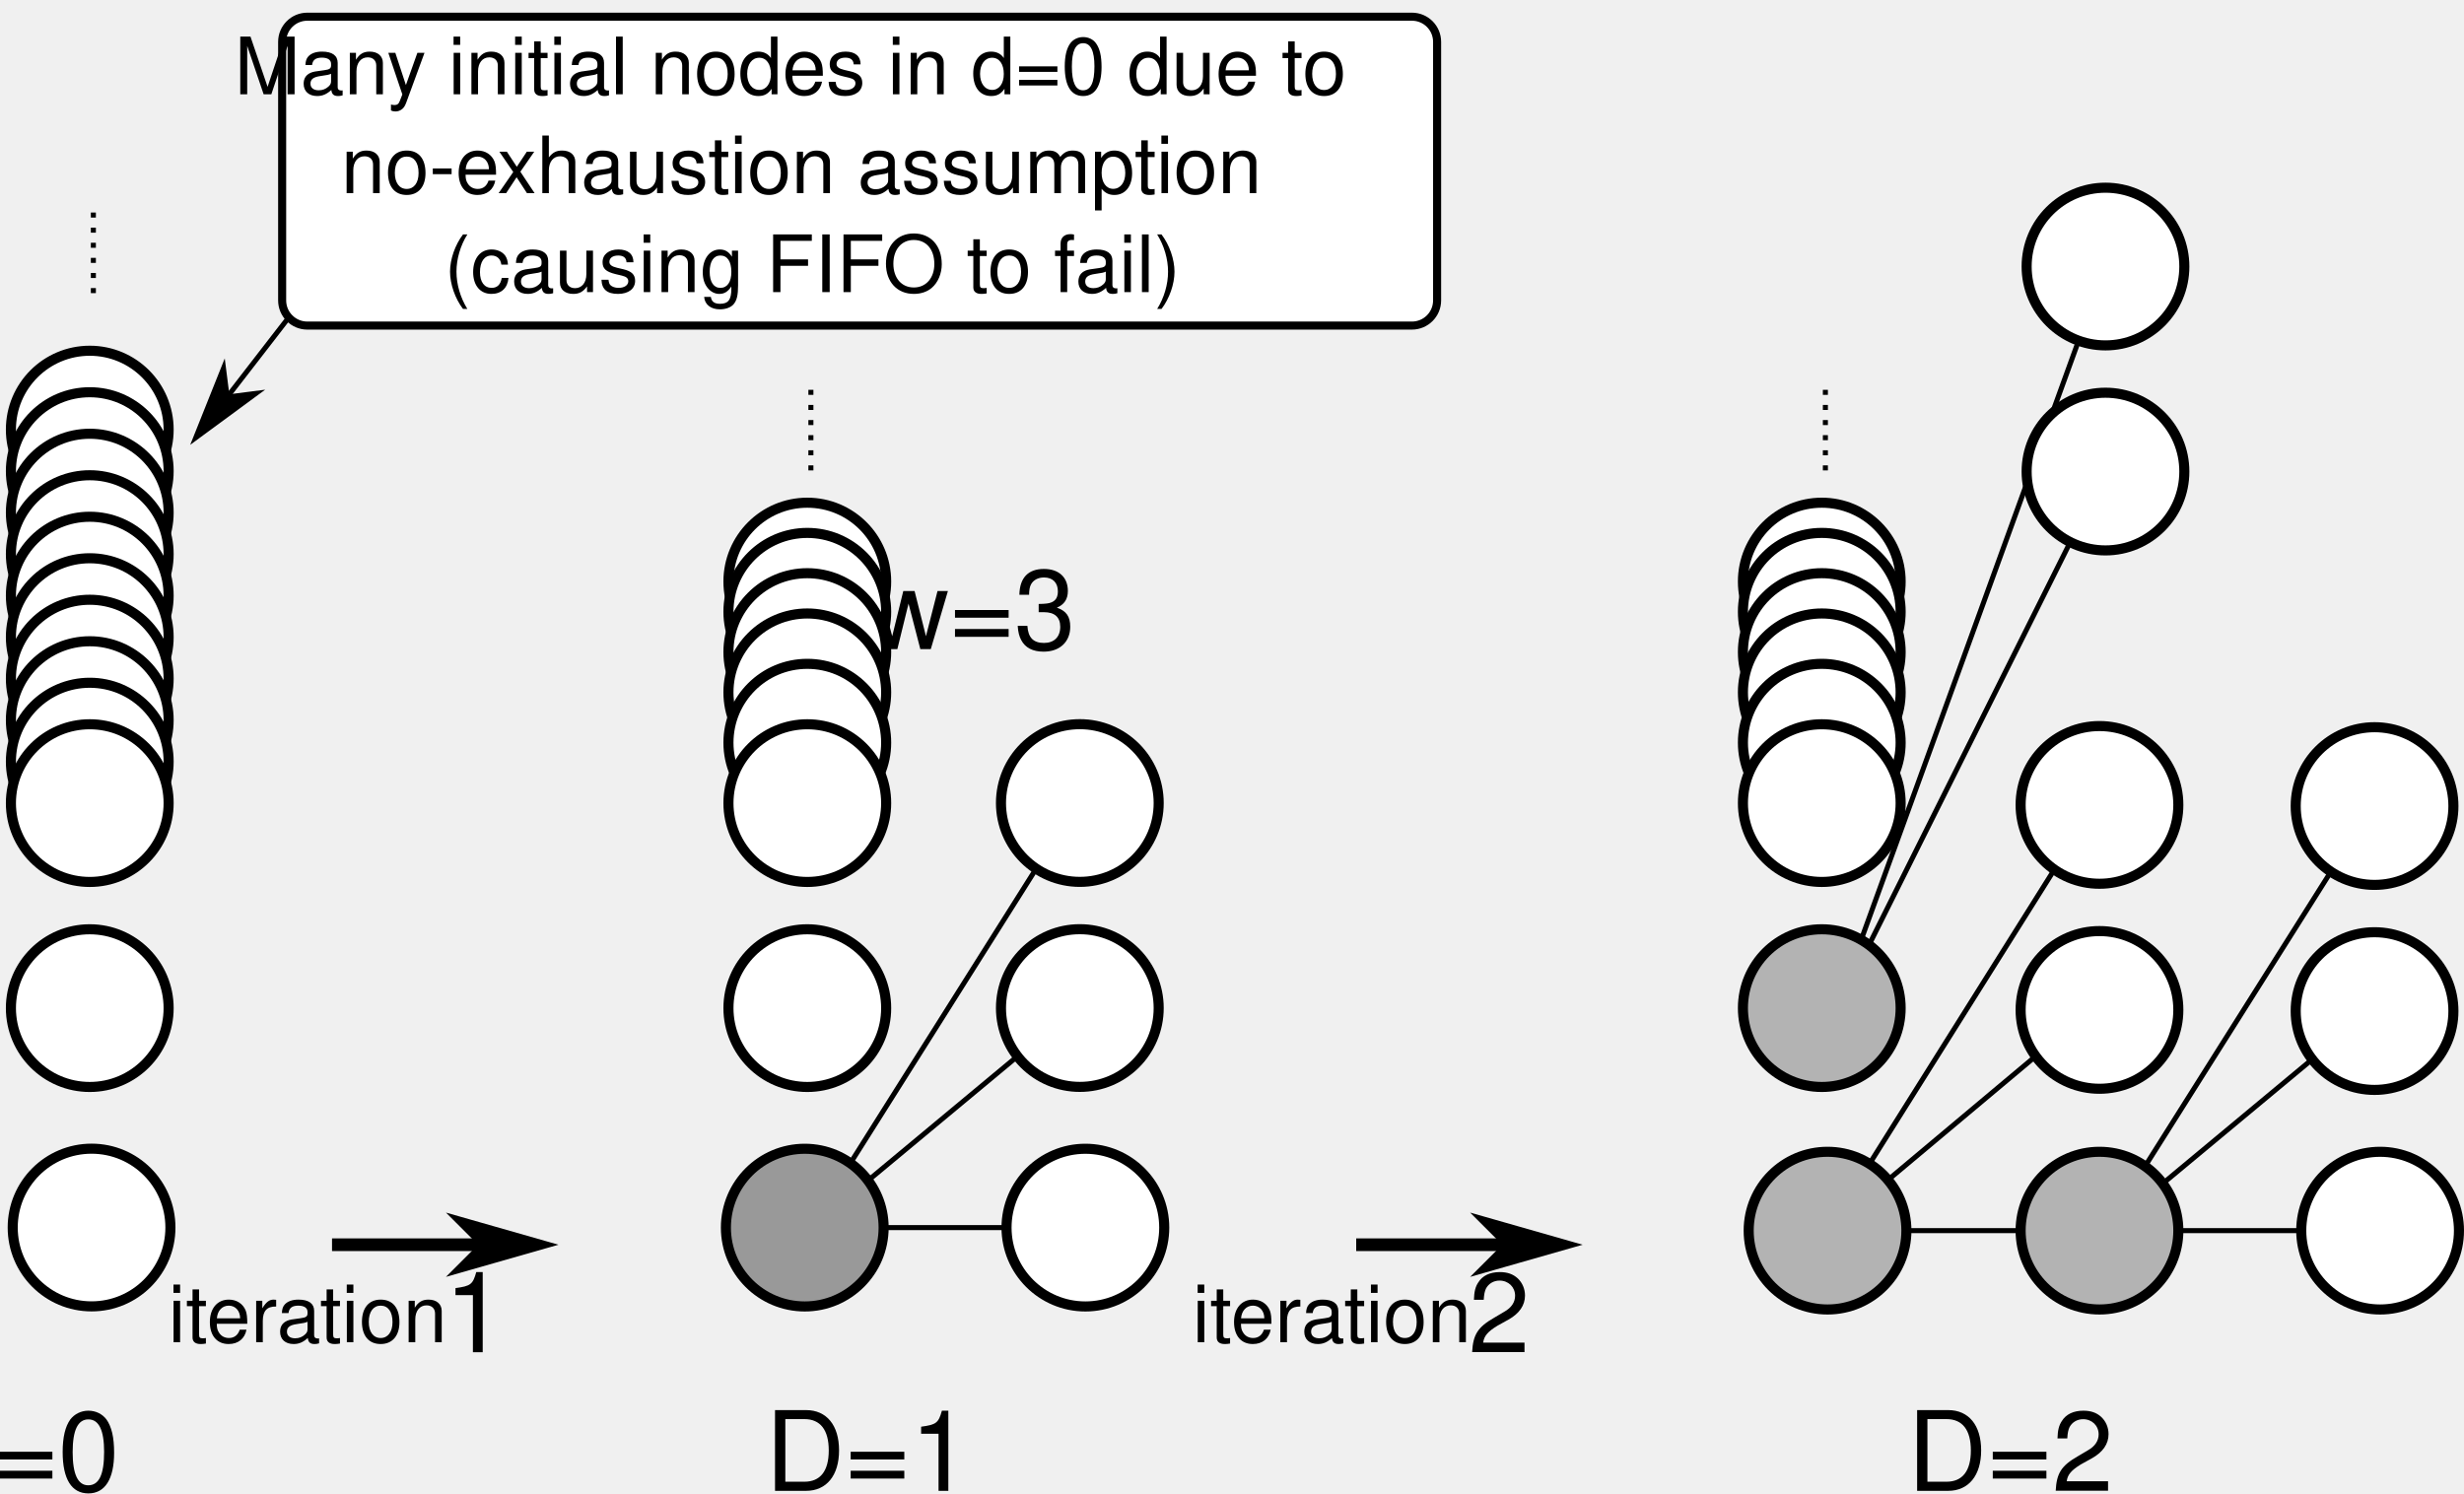
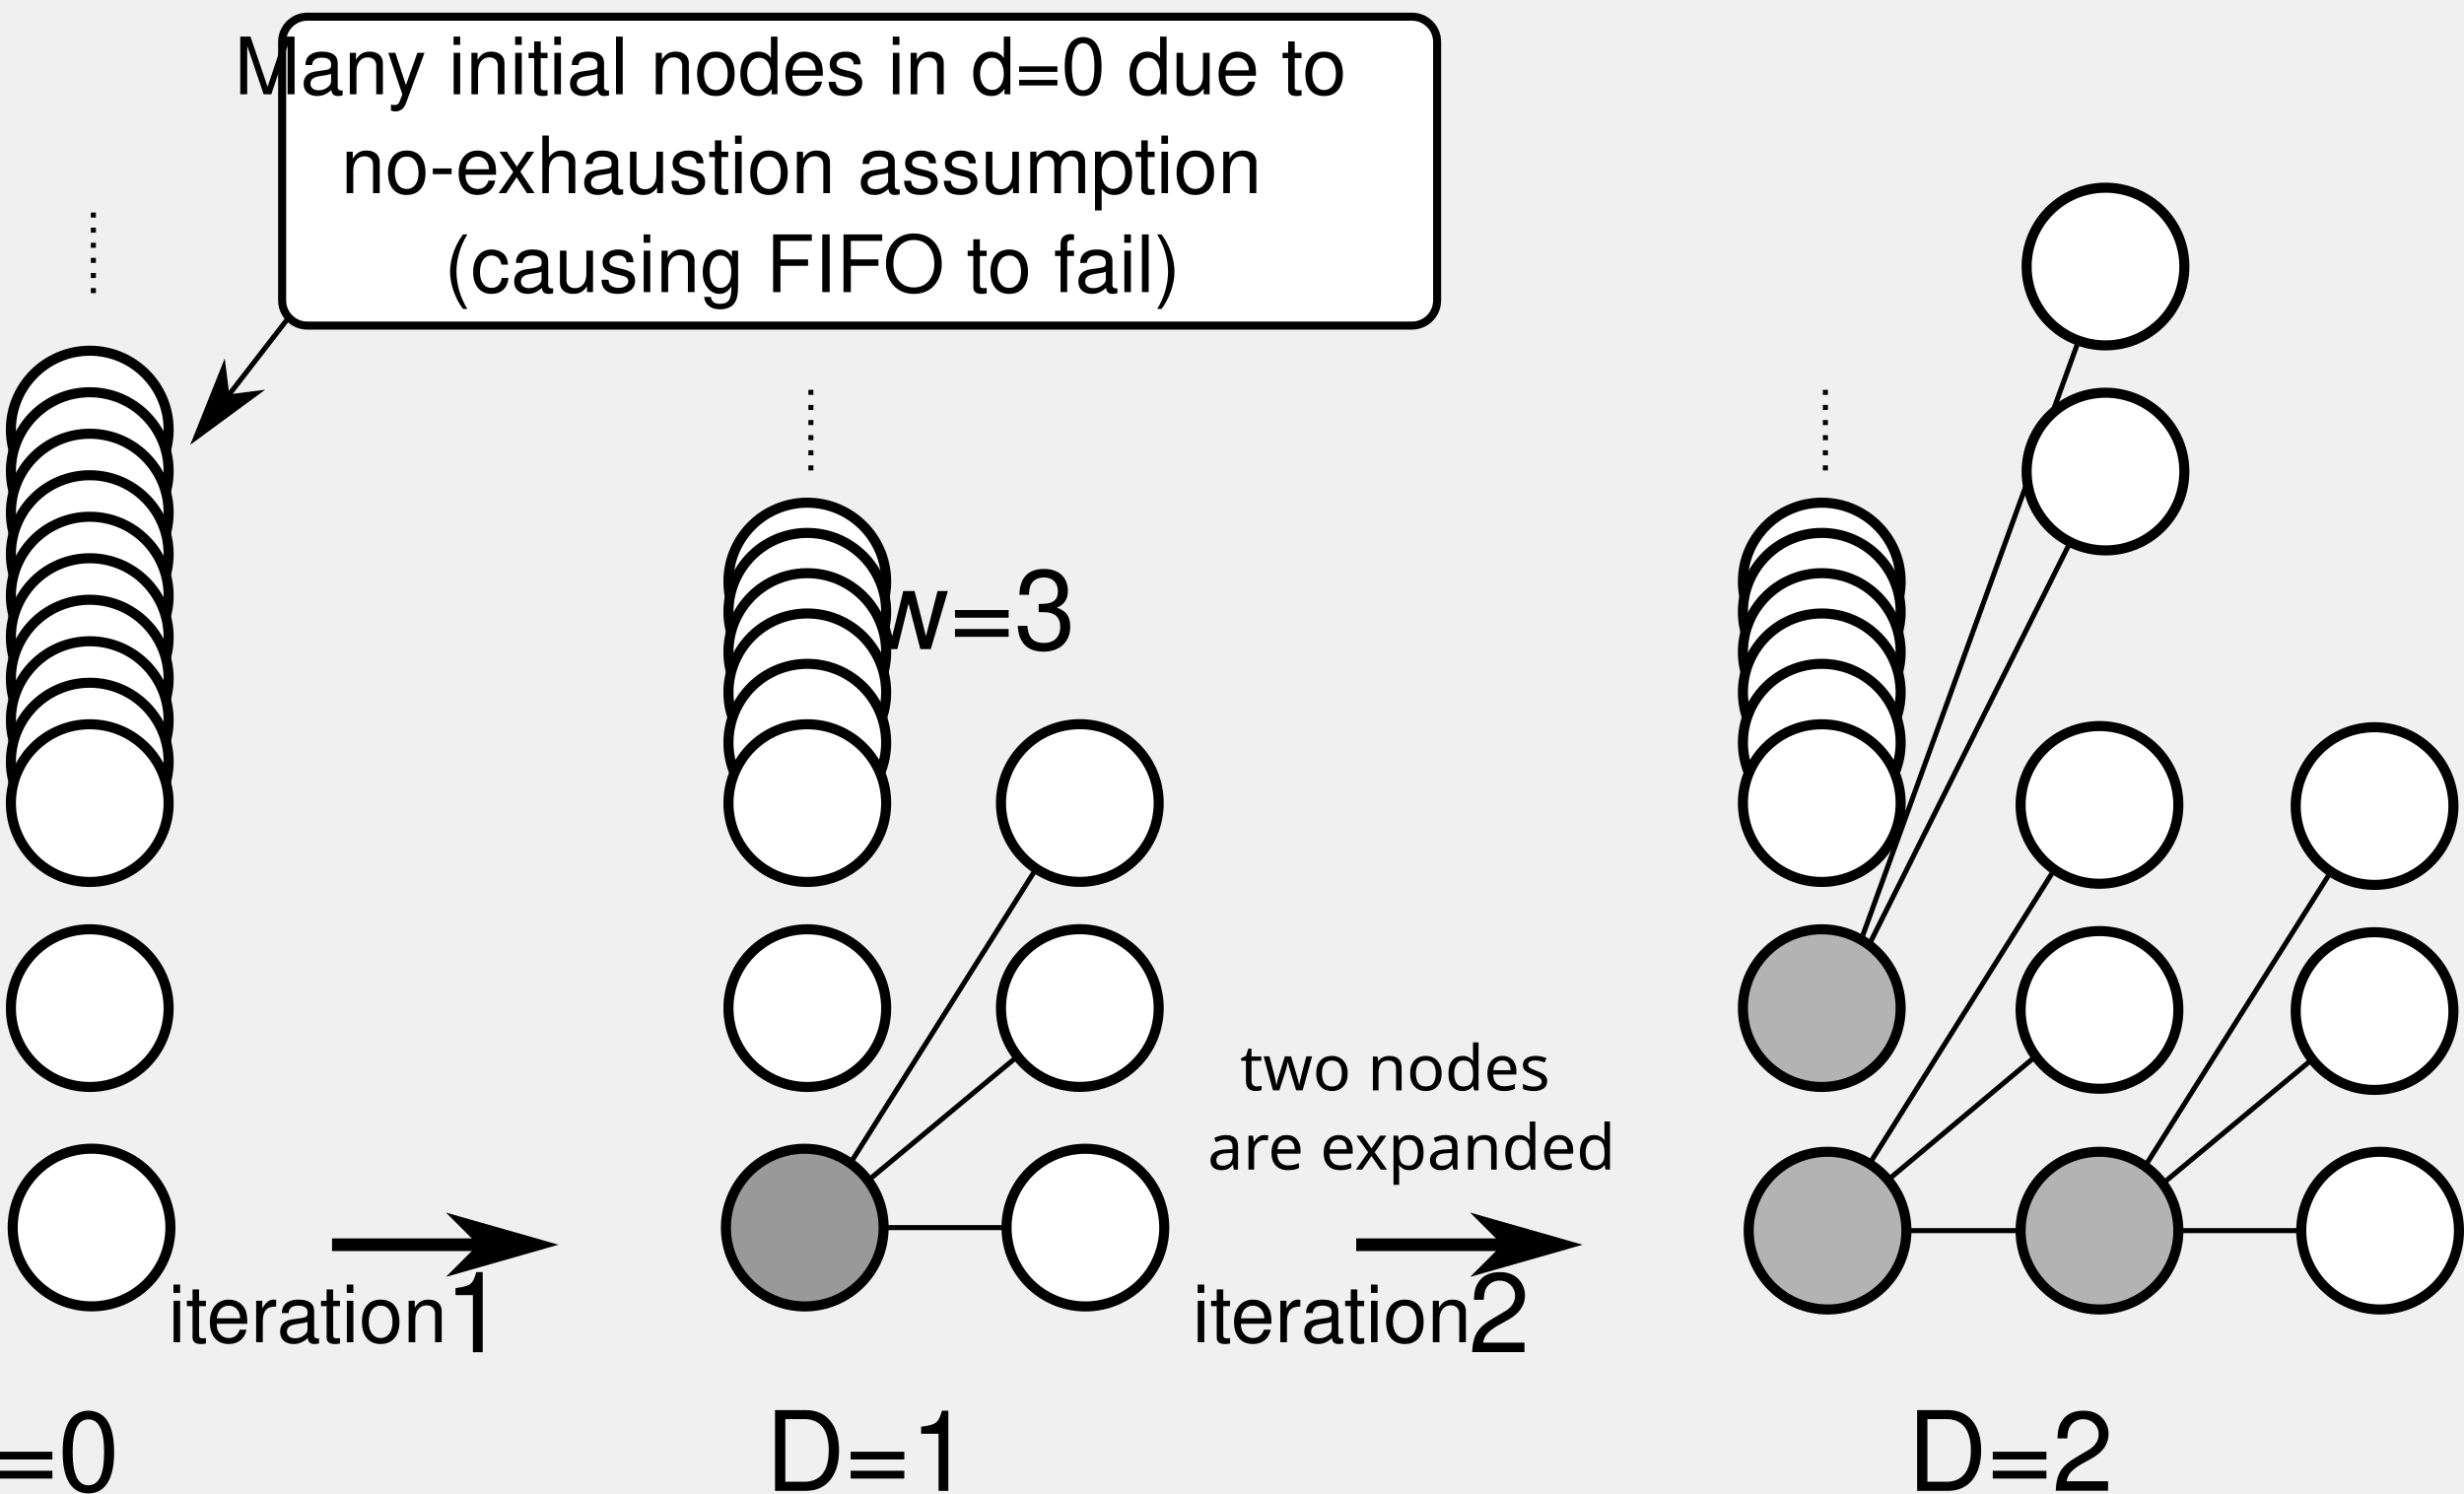
<svg xmlns="http://www.w3.org/2000/svg" width="109.811mm" height="66.562mm" viewBox="0 0 389.094 235.851" id="svg2" version="1.1">
  <defs id="defs4">
    <marker orient="auto" refY="0" refX="0" id="Arrow1Mend" style="overflow:visible">
      <path id="path5081" d="M 0,0 5,-5 -12.5,0 5,5 0,0 Z" style="fill:#000000;fill-opacity:1;fill-rule:evenodd;stroke:#000000;stroke-width:1pt;stroke-opacity:1" transform="matrix(-0.4,0,0,-0.4,-4,0)" />
    </marker>
    <marker orient="auto" refY="0" refX="0" id="Arrow2Lend" style="overflow:visible">
      <path id="path5093" style="fill:#000000;fill-opacity:1;fill-rule:evenodd;stroke:#000000;stroke-width:0.625;stroke-linejoin:round;stroke-opacity:1" d="M 8.719,4.034 -2.207,0.016 8.719,-4.002 c -1.745,2.372 -1.735,5.617 -6e-7,8.035 z" transform="matrix(-1.1,0,0,-1.1,-1.1,0)" />
    </marker>
    <marker orient="auto" refY="0" refX="0" id="marker5519" style="overflow:visible">
      <path id="path5521" d="M 0,0 5,-5 -12.5,0 5,5 0,0 Z" style="fill:#000000;fill-opacity:1;fill-rule:evenodd;stroke:#000000;stroke-width:1pt;stroke-opacity:1" transform="matrix(-0.8,0,0,-0.8,-10,0)" />
    </marker>
    <marker style="overflow:visible" id="marker5467" refX="0" refY="0" orient="auto">
      <path transform="matrix(-0.8,0,0,-0.8,-10,0)" style="fill:#000000;fill-opacity:1;fill-rule:evenodd;stroke:#000000;stroke-width:1pt;stroke-opacity:1" d="M 0,0 5,-5 -12.5,0 5,5 0,0 Z" id="path5469" />
    </marker>
    <marker orient="auto" refY="0" refX="0" id="Arrow1Lend" style="overflow:visible">
      <path id="path5075" d="M 0,0 5,-5 -12.5,0 5,5 0,0 Z" style="fill:#000000;fill-opacity:1;fill-rule:evenodd;stroke:#000000;stroke-width:1pt;stroke-opacity:1" transform="matrix(-0.8,0,0,-0.8,-10,0)" />
    </marker>
    <marker orient="auto" refY="0" refX="0" id="Arrow1Mend-8" style="overflow:visible">
      <path id="path5081-5" d="M 0,0 5,-5 -12.5,0 5,5 0,0 Z" style="fill:#000000;fill-opacity:1;fill-rule:evenodd;stroke:#000000;stroke-width:1pt;stroke-opacity:1" transform="matrix(-0.4,0,0,-0.4,-4,0)" />
    </marker>
    <marker orient="auto" refY="0" refX="0" id="Arrow1Mend-5" style="overflow:visible">
      <path id="path5081-6" d="M 0,0 5,-5 -12.5,0 5,5 0,0 Z" style="fill:#000000;fill-opacity:1;fill-rule:evenodd;stroke:#000000;stroke-width:1pt;stroke-opacity:1" transform="matrix(-0.4,0,0,-0.4,-4,0)" />
    </marker>
  </defs>
  <g id="layer1" transform="translate(157.3081,-87.82205)">
    <path style="fill:none;fill-rule:evenodd;stroke:#000000;stroke-width:0.795px;stroke-linecap:butt;stroke-linejoin:miter;stroke-opacity:1;marker-end:url(#Arrow1Lend)" d="m -103.038,126.746 -23.29,30.106" id="path5066" />
    <text xml:space="preserve" style="color:#000000;font-style:normal;font-variant:normal;font-weight:normal;font-stretch:normal;font-size:17.496px;line-height:125%;font-family:'Nimbus Sans L';-inkscape-font-specification:'Nimbus Sans L';text-indent:0;text-align:center;text-decoration:none;text-decoration-line:none;letter-spacing:normal;word-spacing:normal;text-transform:none;direction:ltr;block-progression:tb;writing-mode:lr-tb;baseline-shift:baseline;text-anchor:middle;display:inline;overflow:visible;visibility:visible;opacity:1;fill:#000000;fill-opacity:1;fill-rule:nonzero;stroke:none;stroke-width:6.7;stroke-linecap:butt;stroke-linejoin:miter;stroke-miterlimit:4;stroke-dasharray:none;stroke-dashoffset:0;stroke-opacity:1;marker:none;marker-start:none;marker-mid:none;marker-end:none;enable-background:accumulate" x="-142.566" y="323.271" id="text4414">
      <tspan id="tspan4416" x="-142.566" y="323.271">D=0</tspan>
    </text>
    <g id="g6090">
      <circle r="12.452" cy="155.666" cx="-143.134" id="path3336-62-6-0-8-4-7-7-8" style="color:#000000;display:inline;overflow:visible;visibility:visible;opacity:1;fill:#ffffff;fill-opacity:1;fill-rule:nonzero;stroke:#000000;stroke-width:1.591;stroke-linecap:butt;stroke-linejoin:miter;stroke-miterlimit:4;stroke-dasharray:none;stroke-dashoffset:0;stroke-opacity:1;marker:none;marker-start:none;marker-mid:none;marker-end:none;enable-background:accumulate" />
      <circle r="12.452" cy="162.22" cx="-143.134" id="path3336-62-6-0-8-4-7-10" style="color:#000000;display:inline;overflow:visible;visibility:visible;opacity:1;fill:#ffffff;fill-opacity:1;fill-rule:nonzero;stroke:#000000;stroke-width:1.591;stroke-linecap:butt;stroke-linejoin:miter;stroke-miterlimit:4;stroke-dasharray:none;stroke-dashoffset:0;stroke-opacity:1;marker:none;marker-start:none;marker-mid:none;marker-end:none;enable-background:accumulate" />
      <circle r="12.452" cy="168.775" cx="-143.134" id="path3336-62-6-0-8-4-91-3" style="color:#000000;display:inline;overflow:visible;visibility:visible;opacity:1;fill:#ffffff;fill-opacity:1;fill-rule:nonzero;stroke:#000000;stroke-width:1.591;stroke-linecap:butt;stroke-linejoin:miter;stroke-miterlimit:4;stroke-dasharray:none;stroke-dashoffset:0;stroke-opacity:1;marker:none;marker-start:none;marker-mid:none;marker-end:none;enable-background:accumulate" />
      <circle r="12.452" cy="175.329" cx="-143.134" id="path3336-62-6-0-8-4-0-0" style="color:#000000;display:inline;overflow:visible;visibility:visible;opacity:1;fill:#ffffff;fill-opacity:1;fill-rule:nonzero;stroke:#000000;stroke-width:1.591;stroke-linecap:butt;stroke-linejoin:miter;stroke-miterlimit:4;stroke-dasharray:none;stroke-dashoffset:0;stroke-opacity:1;marker:none;marker-start:none;marker-mid:none;marker-end:none;enable-background:accumulate" />
      <circle r="12.452" cy="181.884" cx="-143.134" id="path3336-62-6-0-8-4-7-7" style="color:#000000;display:inline;overflow:visible;visibility:visible;opacity:1;fill:#ffffff;fill-opacity:1;fill-rule:nonzero;stroke:#000000;stroke-width:1.591;stroke-linecap:butt;stroke-linejoin:miter;stroke-miterlimit:4;stroke-dasharray:none;stroke-dashoffset:0;stroke-opacity:1;marker:none;marker-start:none;marker-mid:none;marker-end:none;enable-background:accumulate" />
      <circle r="12.452" cy="188.439" cx="-143.134" id="path3336-62-6-0-8-4-7" style="color:#000000;display:inline;overflow:visible;visibility:visible;opacity:1;fill:#ffffff;fill-opacity:1;fill-rule:nonzero;stroke:#000000;stroke-width:1.591;stroke-linecap:butt;stroke-linejoin:miter;stroke-miterlimit:4;stroke-dasharray:none;stroke-dashoffset:0;stroke-opacity:1;marker:none;marker-start:none;marker-mid:none;marker-end:none;enable-background:accumulate" />
      <circle r="12.452" cy="194.993" cx="-143.134" id="path3336-62-6-0-8-4-91" style="color:#000000;display:inline;overflow:visible;visibility:visible;opacity:1;fill:#ffffff;fill-opacity:1;fill-rule:nonzero;stroke:#000000;stroke-width:1.591;stroke-linecap:butt;stroke-linejoin:miter;stroke-miterlimit:4;stroke-dasharray:none;stroke-dashoffset:0;stroke-opacity:1;marker:none;marker-start:none;marker-mid:none;marker-end:none;enable-background:accumulate" />
      <circle r="12.452" cy="201.548" cx="-143.134" id="path3336-62-6-0-8-4-0" style="color:#000000;display:inline;overflow:visible;visibility:visible;opacity:1;fill:#ffffff;fill-opacity:1;fill-rule:nonzero;stroke:#000000;stroke-width:1.591;stroke-linecap:butt;stroke-linejoin:miter;stroke-miterlimit:4;stroke-dasharray:none;stroke-dashoffset:0;stroke-opacity:1;marker:none;marker-start:none;marker-mid:none;marker-end:none;enable-background:accumulate" />
      <circle r="12.452" cy="208.102" cx="-143.134" id="path3336-62-6-0-8-4-9" style="color:#000000;display:inline;overflow:visible;visibility:visible;opacity:1;fill:#ffffff;fill-opacity:1;fill-rule:nonzero;stroke:#000000;stroke-width:1.591;stroke-linecap:butt;stroke-linejoin:miter;stroke-miterlimit:4;stroke-dasharray:none;stroke-dashoffset:0;stroke-opacity:1;marker:none;marker-start:none;marker-mid:none;marker-end:none;enable-background:accumulate" />
      <circle r="12.452" cy="281.686" cx="-142.85" id="path3336-3-7-6" style="color:#000000;display:inline;overflow:visible;visibility:visible;opacity:1;fill:#ffffff;fill-opacity:1;fill-rule:nonzero;stroke:#000000;stroke-width:1.591;stroke-linecap:butt;stroke-linejoin:miter;stroke-miterlimit:4;stroke-dasharray:none;stroke-dashoffset:0;stroke-opacity:1;marker:none;marker-start:none;marker-mid:none;marker-end:none;enable-background:accumulate" />
      <circle r="12.452" cy="247.035" cx="-143.134" id="path3336-35-2-2-2-5" style="color:#000000;display:inline;overflow:visible;visibility:visible;opacity:1;fill:#ffffff;fill-opacity:1;fill-rule:nonzero;stroke:#000000;stroke-width:1.591;stroke-linecap:butt;stroke-linejoin:miter;stroke-miterlimit:4;stroke-dasharray:none;stroke-dashoffset:0;stroke-opacity:1;marker:none;marker-start:none;marker-mid:none;marker-end:none;enable-background:accumulate" />
      <circle r="12.452" cy="214.657" cx="-143.134" id="path3336-62-6-0-8-4" style="color:#000000;display:inline;overflow:visible;visibility:visible;opacity:1;fill:#ffffff;fill-opacity:1;fill-rule:nonzero;stroke:#000000;stroke-width:1.591;stroke-linecap:butt;stroke-linejoin:miter;stroke-miterlimit:4;stroke-dasharray:none;stroke-dashoffset:0;stroke-opacity:1;marker:none;marker-start:none;marker-mid:none;marker-end:none;enable-background:accumulate" />
      <path id="path4527" d="m -142.566,134.113 0,-14.201" style="fill:none;fill-rule:evenodd;stroke:#000000;stroke-width:0.795;stroke-linecap:butt;stroke-linejoin:miter;stroke-miterlimit:4;stroke-dasharray:0.795, 1.591;stroke-dashoffset:0;stroke-opacity:1" />
    </g>
    <rect style="color:#000000;clip-rule:nonzero;display:inline;overflow:visible;visibility:visible;opacity:1;isolation:auto;mix-blend-mode:normal;color-interpolation:sRGB;color-interpolation-filters:linearRGB;solid-color:#000000;solid-opacity:1;fill:#ffffff;fill-opacity:1;fill-rule:nonzero;stroke:#000000;stroke-width:1.272;stroke-linecap:butt;stroke-linejoin:miter;stroke-miterlimit:4;stroke-dasharray:none;stroke-dashoffset:0;stroke-opacity:1;marker:none;marker-start:none;marker-mid:none;marker-end:none;color-rendering:auto;image-rendering:auto;shape-rendering:auto;text-rendering:auto;enable-background:accumulate" id="rect5348" width="182.383" height="48.783" x="-112.755" y="90.458" rx="3.976" ry="3.976" />
    <text xml:space="preserve" style="color:#000000;font-style:normal;font-variant:normal;font-weight:normal;font-stretch:normal;font-size:17.496px;line-height:125%;font-family:'Nimbus Sans L';-inkscape-font-specification:'Nimbus Sans L';text-indent:0;text-align:center;text-decoration:none;text-decoration-line:none;text-decoration-style:solid;text-decoration-color:#000000;letter-spacing:normal;word-spacing:normal;text-transform:none;direction:ltr;block-progression:tb;writing-mode:lr-tb;baseline-shift:baseline;text-anchor:middle;white-space:normal;clip-rule:nonzero;display:inline;overflow:visible;visibility:visible;opacity:1;isolation:auto;mix-blend-mode:normal;color-interpolation:sRGB;color-interpolation-filters:linearRGB;solid-color:#000000;solid-opacity:1;fill:#000000;fill-opacity:1;fill-rule:nonzero;stroke:none;stroke-width:6.7;stroke-linecap:butt;stroke-linejoin:miter;stroke-miterlimit:4;stroke-dasharray:none;stroke-dashoffset:0;stroke-opacity:1;marker:none;marker-start:none;marker-mid:none;marker-end:none;color-rendering:auto;image-rendering:auto;shape-rendering:auto;text-rendering:auto;enable-background:accumulate" x="266.315" y="320.716" id="text4911">
      <tspan id="tspan4913" x="266.315" y="320.716" />
    </text>
    <text xml:space="preserve" style="color:#000000;font-style:normal;font-variant:normal;font-weight:normal;font-stretch:normal;font-size:17.496px;line-height:125%;font-family:'Nimbus Sans L';-inkscape-font-specification:'Nimbus Sans L';text-indent:0;text-align:center;text-decoration:none;text-decoration-line:none;letter-spacing:normal;word-spacing:normal;text-transform:none;direction:ltr;block-progression:tb;writing-mode:lr-tb;baseline-shift:baseline;text-anchor:middle;display:inline;overflow:visible;visibility:visible;opacity:1;fill:#000000;fill-opacity:1;fill-rule:nonzero;stroke:none;stroke-width:6.7;stroke-linecap:butt;stroke-linejoin:miter;stroke-miterlimit:4;stroke-dasharray:none;stroke-dashoffset:0;stroke-opacity:1;marker:none;marker-start:none;marker-mid:none;marker-end:none;enable-background:accumulate" x="-8.036" y="323.271" id="text4414-0">
      <tspan id="tspan4416-7" x="-8.036" y="323.271">D=1</tspan>
    </text>
    <g id="g6071" transform="translate(14,0)">
      <text id="text4224" y="190.334" x="-0.699" style="color:#000000;font-style:normal;font-variant:normal;font-weight:normal;font-stretch:normal;font-size:17.496px;line-height:125%;font-family:'Nimbus Sans L';-inkscape-font-specification:'Nimbus Sans L';text-indent:0;text-align:center;text-decoration:none;text-decoration-line:none;letter-spacing:normal;word-spacing:normal;text-transform:none;direction:ltr;block-progression:tb;writing-mode:lr-tb;baseline-shift:baseline;text-anchor:middle;display:inline;overflow:visible;visibility:visible;opacity:1;fill:#000000;fill-opacity:1;fill-rule:nonzero;stroke:none;stroke-width:6.7;stroke-linecap:butt;stroke-linejoin:miter;stroke-miterlimit:4;stroke-dasharray:none;stroke-dashoffset:0;stroke-opacity:1;marker:none;marker-start:none;marker-mid:none;marker-end:none;enable-background:accumulate" xml:space="preserve">
        <tspan y="190.334" x="-0.699" id="tspan4226">w=3</tspan>
      </text>
      <path id="path4218-3-8-9" d="m -0.79,246.455 -42.944,35.709" style="fill:none;fill-rule:evenodd;stroke:#000000;stroke-width:0.795px;stroke-linecap:butt;stroke-linejoin:miter;stroke-opacity:1" />
      <path id="path4216-6-7-2" d="m -0.79,214.076 -42.944,68.087" style="fill:none;fill-rule:evenodd;stroke:#000000;stroke-width:0.795px;stroke-linecap:butt;stroke-linejoin:miter;stroke-opacity:1" />
      <circle r="12.452" cy="247.023" cx="-0.79" id="path3336-35-2-2-2" style="color:#000000;display:inline;overflow:visible;visibility:visible;opacity:1;fill:#ffffff;fill-opacity:1;fill-rule:nonzero;stroke:#000000;stroke-width:1.591;stroke-linecap:butt;stroke-linejoin:miter;stroke-miterlimit:4;stroke-dasharray:none;stroke-dashoffset:0;stroke-opacity:1;marker:none;marker-start:none;marker-mid:none;marker-end:none;enable-background:accumulate" />
      <circle r="12.452" cy="214.644" cx="-0.79" id="path3336-62-6-0-8" style="color:#000000;display:inline;overflow:visible;visibility:visible;opacity:1;fill:#ffffff;fill-opacity:1;fill-rule:nonzero;stroke:#000000;stroke-width:1.591;stroke-linecap:butt;stroke-linejoin:miter;stroke-miterlimit:4;stroke-dasharray:none;stroke-dashoffset:0;stroke-opacity:1;marker:none;marker-start:none;marker-mid:none;marker-end:none;enable-background:accumulate" />
      <path id="path4222-9" d="m 0.087,281.698 -44.314,0" style="fill:none;fill-rule:evenodd;stroke:#000000;stroke-width:0.795px;stroke-linecap:butt;stroke-linejoin:miter;stroke-opacity:1" />
      <circle r="12.452" cy="281.698" cx="-44.227" id="path3336-3-7" style="color:#000000;display:inline;overflow:visible;visibility:visible;opacity:1;fill:#999999;fill-opacity:1;fill-rule:nonzero;stroke:#000000;stroke-width:1.591;stroke-linecap:butt;stroke-linejoin:miter;stroke-miterlimit:4;stroke-dasharray:none;stroke-dashoffset:0;stroke-opacity:1;marker:none;marker-start:none;marker-mid:none;marker-end:none;enable-background:accumulate" />
      <circle r="12.452" cy="281.698" cx="0.087" id="path3336-6-3" style="color:#000000;display:inline;overflow:visible;visibility:visible;opacity:1;fill:#ffffff;fill-opacity:1;fill-rule:nonzero;stroke:#000000;stroke-width:1.591;stroke-linecap:butt;stroke-linejoin:miter;stroke-miterlimit:4;stroke-dasharray:none;stroke-dashoffset:0;stroke-opacity:1;marker:none;marker-start:none;marker-mid:none;marker-end:none;enable-background:accumulate" />
      <circle r="12.452" cy="247.035" cx="-43.826" id="path3336-35-2-2-2-5-5" style="color:#000000;display:inline;overflow:visible;visibility:visible;opacity:1;fill:#ffffff;fill-opacity:1;fill-rule:nonzero;stroke:#000000;stroke-width:1.591;stroke-linecap:butt;stroke-linejoin:miter;stroke-miterlimit:4;stroke-dasharray:none;stroke-dashoffset:0;stroke-opacity:1;marker:none;marker-start:none;marker-mid:none;marker-end:none;enable-background:accumulate" />
      <path id="path4527-3" d="m -43.258,162.113 0,-14.201" style="fill:none;fill-rule:evenodd;stroke:#000000;stroke-width:0.795;stroke-linecap:butt;stroke-linejoin:miter;stroke-miterlimit:4;stroke-dasharray:0.795, 1.591;stroke-dashoffset:0;stroke-opacity:1" />
      <circle r="12.452" cy="179.666" cx="-43.826" id="path3336-62-6-0-8-4-7-7-1" style="color:#000000;display:inline;overflow:visible;visibility:visible;opacity:1;fill:#ffffff;fill-opacity:1;fill-rule:nonzero;stroke:#000000;stroke-width:1.591;stroke-linecap:butt;stroke-linejoin:miter;stroke-miterlimit:4;stroke-dasharray:none;stroke-dashoffset:0;stroke-opacity:1;marker:none;marker-start:none;marker-mid:none;marker-end:none;enable-background:accumulate" />
      <circle r="12.452" cy="184.437" cx="-43.826" id="path3336-62-6-0-8-4-7-1" style="color:#000000;display:inline;overflow:visible;visibility:visible;opacity:1;fill:#ffffff;fill-opacity:1;fill-rule:nonzero;stroke:#000000;stroke-width:1.591;stroke-linecap:butt;stroke-linejoin:miter;stroke-miterlimit:4;stroke-dasharray:none;stroke-dashoffset:0;stroke-opacity:1;marker:none;marker-start:none;marker-mid:none;marker-end:none;enable-background:accumulate" />
      <circle r="12.452" cy="190.799" cx="-43.826" id="path3336-62-6-0-8-4-91-5" style="color:#000000;display:inline;overflow:visible;visibility:visible;opacity:1;fill:#ffffff;fill-opacity:1;fill-rule:nonzero;stroke:#000000;stroke-width:1.591;stroke-linecap:butt;stroke-linejoin:miter;stroke-miterlimit:4;stroke-dasharray:none;stroke-dashoffset:0;stroke-opacity:1;marker:none;marker-start:none;marker-mid:none;marker-end:none;enable-background:accumulate" />
      <circle r="12.452" cy="197.161" cx="-43.826" id="path3336-62-6-0-8-4-0-9" style="color:#000000;display:inline;overflow:visible;visibility:visible;opacity:1;fill:#ffffff;fill-opacity:1;fill-rule:nonzero;stroke:#000000;stroke-width:1.591;stroke-linecap:butt;stroke-linejoin:miter;stroke-miterlimit:4;stroke-dasharray:none;stroke-dashoffset:0;stroke-opacity:1;marker:none;marker-start:none;marker-mid:none;marker-end:none;enable-background:accumulate" />
      <circle r="12.452" cy="205.114" cx="-43.826" id="path3336-62-6-0-8-4-9-7" style="color:#000000;display:inline;overflow:visible;visibility:visible;opacity:1;fill:#ffffff;fill-opacity:1;fill-rule:nonzero;stroke:#000000;stroke-width:1.591;stroke-linecap:butt;stroke-linejoin:miter;stroke-miterlimit:4;stroke-dasharray:none;stroke-dashoffset:0;stroke-opacity:1;marker:none;marker-start:none;marker-mid:none;marker-end:none;enable-background:accumulate" />
      <circle r="12.452" cy="214.657" cx="-43.826" id="path3336-62-6-0-8-4-76" style="color:#000000;display:inline;overflow:visible;visibility:visible;opacity:1;fill:#ffffff;fill-opacity:1;fill-rule:nonzero;stroke:#000000;stroke-width:1.591;stroke-linecap:butt;stroke-linejoin:miter;stroke-miterlimit:4;stroke-dasharray:none;stroke-dashoffset:0;stroke-opacity:1;marker:none;marker-start:none;marker-mid:none;marker-end:none;enable-background:accumulate" />
    </g>
    <text xml:space="preserve" style="color:#000000;font-style:normal;font-variant:normal;font-weight:normal;font-stretch:normal;font-size:17.496px;line-height:125%;font-family:'Nimbus Sans L';-inkscape-font-specification:'Nimbus Sans L';text-indent:0;text-align:center;text-decoration:none;text-decoration-line:none;letter-spacing:normal;word-spacing:normal;text-transform:none;direction:ltr;block-progression:tb;writing-mode:lr-tb;baseline-shift:baseline;text-anchor:middle;display:inline;overflow:visible;visibility:visible;opacity:1;fill:#000000;fill-opacity:1;fill-rule:nonzero;stroke:none;stroke-width:6.7;stroke-linecap:butt;stroke-linejoin:miter;stroke-miterlimit:4;stroke-dasharray:none;stroke-dashoffset:0;stroke-opacity:1;marker:none;marker-start:none;marker-mid:none;marker-end:none;enable-background:accumulate" x="172.315" y="323.271" id="text4414-6-6">
      <tspan id="tspan4416-8-1" x="172.315" y="323.271">D=2</tspan>
    </text>
    <g id="g6044" transform="translate(50,0)">
      <path id="path4218-0-3" d="M 125.173,162.296 82.23,248.277" style="fill:none;fill-rule:evenodd;stroke:#000000;stroke-width:0.795px;stroke-linecap:butt;stroke-linejoin:miter;stroke-opacity:1" />
      <path id="path4216-63-1" d="M 125.173,129.918 82.23,248.277" style="fill:none;fill-rule:evenodd;stroke:#000000;stroke-width:0.795px;stroke-linecap:butt;stroke-linejoin:miter;stroke-opacity:1" />
      <circle r="12.452" cy="162.296" cx="125.173" id="path3336-35-1-4" style="color:#000000;display:inline;overflow:visible;visibility:visible;opacity:1;fill:#ffffff;fill-opacity:1;fill-rule:nonzero;stroke:#000000;stroke-width:1.591;stroke-linecap:butt;stroke-linejoin:miter;stroke-miterlimit:4;stroke-dasharray:none;stroke-dashoffset:0;stroke-opacity:1;marker:none;marker-start:none;marker-mid:none;marker-end:none;enable-background:accumulate" />
      <circle r="12.452" cy="129.918" cx="125.173" id="path3336-62-5-9" style="color:#000000;display:inline;overflow:visible;visibility:visible;opacity:1;fill:#ffffff;fill-opacity:1;fill-rule:nonzero;stroke:#000000;stroke-width:1.591;stroke-linecap:butt;stroke-linejoin:miter;stroke-miterlimit:4;stroke-dasharray:none;stroke-dashoffset:0;stroke-opacity:1;marker:none;marker-start:none;marker-mid:none;marker-end:none;enable-background:accumulate" />
      <path id="path4218-3-8-2" d="M 167.663,246.932 124.719,282.641" style="fill:none;fill-rule:evenodd;stroke:#000000;stroke-width:0.795px;stroke-linecap:butt;stroke-linejoin:miter;stroke-opacity:1" />
      <path id="path4216-6-7-0" d="M 167.663,214.554 124.719,282.641" style="fill:none;fill-rule:evenodd;stroke:#000000;stroke-width:0.795px;stroke-linecap:butt;stroke-linejoin:miter;stroke-opacity:1" />
      <circle r="12.452" cy="247.5" cx="167.663" id="path3336-35-2-2-6" style="color:#000000;display:inline;overflow:visible;visibility:visible;opacity:1;fill:#ffffff;fill-opacity:1;fill-rule:nonzero;stroke:#000000;stroke-width:1.591;stroke-linecap:butt;stroke-linejoin:miter;stroke-miterlimit:4;stroke-dasharray:none;stroke-dashoffset:0;stroke-opacity:1;marker:none;marker-start:none;marker-mid:none;marker-end:none;enable-background:accumulate" />
      <circle r="12.452" cy="215.122" cx="167.663" id="path3336-62-6-0-89" style="color:#000000;display:inline;overflow:visible;visibility:visible;opacity:1;fill:#ffffff;fill-opacity:1;fill-rule:nonzero;stroke:#000000;stroke-width:1.591;stroke-linecap:butt;stroke-linejoin:miter;stroke-miterlimit:4;stroke-dasharray:none;stroke-dashoffset:0;stroke-opacity:1;marker:none;marker-start:none;marker-mid:none;marker-end:none;enable-background:accumulate" />
      <path id="path4222-2" d="m 168.539,282.176 -44.314,0" style="fill:none;fill-rule:evenodd;stroke:#000000;stroke-width:0.795px;stroke-linecap:butt;stroke-linejoin:miter;stroke-opacity:1" />
      <path id="path4220-6" d="m 124.225,282.176 -42.944,0" style="fill:none;fill-rule:evenodd;stroke:#000000;stroke-width:0.795px;stroke-linecap:butt;stroke-linejoin:miter;stroke-opacity:1" />
      <path id="path4218-6" d="M 124.225,246.183 81.282,282.176" style="fill:none;fill-rule:evenodd;stroke:#000000;stroke-width:0.795px;stroke-linecap:butt;stroke-linejoin:miter;stroke-opacity:1" />
      <path id="path4216-4" d="M 124.225,213.805 81.282,282.176" style="fill:none;fill-rule:evenodd;stroke:#000000;stroke-width:0.795px;stroke-linecap:butt;stroke-linejoin:miter;stroke-opacity:1" />
      <circle r="12.452" cy="282.176" cx="81.282" id="path3336-9" style="color:#000000;display:inline;overflow:visible;visibility:visible;opacity:1;fill:#b3b3b3;fill-opacity:1;fill-rule:nonzero;stroke:#000000;stroke-width:1.591;stroke-linecap:butt;stroke-linejoin:miter;stroke-miterlimit:4;stroke-dasharray:none;stroke-dashoffset:0;stroke-opacity:1;marker:none;marker-start:none;marker-mid:none;marker-end:none;enable-background:accumulate" />
      <circle r="12.452" cy="282.176" cx="124.225" id="path3336-3-5" style="color:#000000;display:inline;overflow:visible;visibility:visible;opacity:1;fill:#b3b3b3;fill-opacity:1;fill-rule:nonzero;stroke:#000000;stroke-width:1.591;stroke-linecap:butt;stroke-linejoin:miter;stroke-miterlimit:4;stroke-dasharray:none;stroke-dashoffset:0;stroke-opacity:1;marker:none;marker-start:none;marker-mid:none;marker-end:none;enable-background:accumulate" />
      <circle r="12.452" cy="282.176" cx="168.539" id="path3336-6-0" style="color:#000000;display:inline;overflow:visible;visibility:visible;opacity:1;fill:#ffffff;fill-opacity:1;fill-rule:nonzero;stroke:#000000;stroke-width:1.591;stroke-linecap:butt;stroke-linejoin:miter;stroke-miterlimit:4;stroke-dasharray:none;stroke-dashoffset:0;stroke-opacity:1;marker:none;marker-start:none;marker-mid:none;marker-end:none;enable-background:accumulate" />
      <circle r="12.452" cy="247.319" cx="124.225" id="path3336-35-4" style="color:#000000;display:inline;overflow:visible;visibility:visible;opacity:1;fill:#ffffff;fill-opacity:1;fill-rule:nonzero;stroke:#000000;stroke-width:1.591;stroke-linecap:butt;stroke-linejoin:miter;stroke-miterlimit:4;stroke-dasharray:none;stroke-dashoffset:0;stroke-opacity:1;marker:none;marker-start:none;marker-mid:none;marker-end:none;enable-background:accumulate" />
      <circle r="12.452" cy="214.941" cx="124.225" id="path3336-62-8" style="color:#000000;display:inline;overflow:visible;visibility:visible;opacity:1;fill:#ffffff;fill-opacity:1;fill-rule:nonzero;stroke:#000000;stroke-width:1.591;stroke-linecap:butt;stroke-linejoin:miter;stroke-miterlimit:4;stroke-dasharray:none;stroke-dashoffset:0;stroke-opacity:1;marker:none;marker-start:none;marker-mid:none;marker-end:none;enable-background:accumulate" />
      <circle r="12.452" cy="247.035" cx="80.373" id="path3336-35-2-2-2-5-5-7-7" style="color:#000000;display:inline;overflow:visible;visibility:visible;opacity:1;fill:#b3b3b3;fill-opacity:1;fill-rule:nonzero;stroke:#000000;stroke-width:1.591;stroke-linecap:butt;stroke-linejoin:miter;stroke-miterlimit:4;stroke-dasharray:none;stroke-dashoffset:0;stroke-opacity:1;marker:none;marker-start:none;marker-mid:none;marker-end:none;enable-background:accumulate" />
      <path id="path4527-3-3-6" d="m 80.941,162.113 0,-14.201" style="fill:none;fill-rule:evenodd;stroke:#000000;stroke-width:0.795;stroke-linecap:butt;stroke-linejoin:miter;stroke-miterlimit:4;stroke-dasharray:0.795, 1.591;stroke-dashoffset:0;stroke-opacity:1" />
      <circle r="12.452" cy="179.666" cx="80.373" id="path3336-62-6-0-8-4-7-7-9" style="color:#000000;display:inline;overflow:visible;visibility:visible;opacity:1;fill:#ffffff;fill-opacity:1;fill-rule:nonzero;stroke:#000000;stroke-width:1.591;stroke-linecap:butt;stroke-linejoin:miter;stroke-miterlimit:4;stroke-dasharray:none;stroke-dashoffset:0;stroke-opacity:1;marker:none;marker-start:none;marker-mid:none;marker-end:none;enable-background:accumulate" />
      <circle r="12.452" cy="184.437" cx="80.373" id="path3336-62-6-0-8-4-7-4" style="color:#000000;display:inline;overflow:visible;visibility:visible;opacity:1;fill:#ffffff;fill-opacity:1;fill-rule:nonzero;stroke:#000000;stroke-width:1.591;stroke-linecap:butt;stroke-linejoin:miter;stroke-miterlimit:4;stroke-dasharray:none;stroke-dashoffset:0;stroke-opacity:1;marker:none;marker-start:none;marker-mid:none;marker-end:none;enable-background:accumulate" />
      <circle r="12.452" cy="190.799" cx="80.373" id="path3336-62-6-0-8-4-91-8" style="color:#000000;display:inline;overflow:visible;visibility:visible;opacity:1;fill:#ffffff;fill-opacity:1;fill-rule:nonzero;stroke:#000000;stroke-width:1.591;stroke-linecap:butt;stroke-linejoin:miter;stroke-miterlimit:4;stroke-dasharray:none;stroke-dashoffset:0;stroke-opacity:1;marker:none;marker-start:none;marker-mid:none;marker-end:none;enable-background:accumulate" />
      <circle r="12.452" cy="197.161" cx="80.373" id="path3336-62-6-0-8-4-0-1" style="color:#000000;display:inline;overflow:visible;visibility:visible;opacity:1;fill:#ffffff;fill-opacity:1;fill-rule:nonzero;stroke:#000000;stroke-width:1.591;stroke-linecap:butt;stroke-linejoin:miter;stroke-miterlimit:4;stroke-dasharray:none;stroke-dashoffset:0;stroke-opacity:1;marker:none;marker-start:none;marker-mid:none;marker-end:none;enable-background:accumulate" />
      <circle r="12.452" cy="205.114" cx="80.373" id="path3336-62-6-0-8-4-9-2" style="color:#000000;display:inline;overflow:visible;visibility:visible;opacity:1;fill:#ffffff;fill-opacity:1;fill-rule:nonzero;stroke:#000000;stroke-width:1.591;stroke-linecap:butt;stroke-linejoin:miter;stroke-miterlimit:4;stroke-dasharray:none;stroke-dashoffset:0;stroke-opacity:1;marker:none;marker-start:none;marker-mid:none;marker-end:none;enable-background:accumulate" />
      <circle r="12.452" cy="214.657" cx="80.373" id="path3336-62-6-0-8-4-93" style="color:#000000;display:inline;overflow:visible;visibility:visible;opacity:1;fill:#ffffff;fill-opacity:1;fill-rule:nonzero;stroke:#000000;stroke-width:1.591;stroke-linecap:butt;stroke-linejoin:miter;stroke-miterlimit:4;stroke-dasharray:none;stroke-dashoffset:0;stroke-opacity:1;marker:none;marker-start:none;marker-mid:none;marker-end:none;enable-background:accumulate" />
    </g>
    <text xml:space="preserve" style="color:#000000;font-style:normal;font-variant:normal;font-weight:normal;font-stretch:normal;font-size:12.5px;line-height:125%;font-family:'Nimbus Sans L';-inkscape-font-specification:'Nimbus Sans L';text-indent:0;text-align:center;text-decoration:none;text-decoration-line:none;text-decoration-style:solid;text-decoration-color:#000000;letter-spacing:normal;word-spacing:normal;text-transform:none;direction:ltr;block-progression:tb;writing-mode:lr-tb;baseline-shift:baseline;text-anchor:middle;white-space:normal;clip-rule:nonzero;display:inline;overflow:visible;visibility:visible;opacity:1;isolation:auto;mix-blend-mode:normal;color-interpolation:sRGB;color-interpolation-filters:linearRGB;solid-color:#000000;solid-opacity:1;fill:#000000;fill-opacity:1;fill-rule:nonzero;stroke:none;stroke-width:6.7;stroke-linecap:butt;stroke-linejoin:miter;stroke-miterlimit:4;stroke-dasharray:none;stroke-dashoffset:0;stroke-opacity:1;marker:none;marker-start:none;marker-mid:none;marker-end:none;color-rendering:auto;image-rendering:auto;shape-rendering:auto;text-rendering:auto;enable-background:accumulate" x="-20.332" y="102.707" id="text5060">
      <tspan x="-20.332" y="102.707" id="tspan5420">Many initial nodes in d=0 due to</tspan>
      <tspan x="-20.332" y="118.332" id="tspan5424"> no-exhaustion assumption</tspan>
      <tspan x="-20.332" y="133.957" id="tspan5362">(causing FIFO to fail)</tspan>
    </text>
    <g id="g5924" transform="translate(15.22858,0)">
      <text id="text4384" y="299.802" x="-111.793" style="color:#000000;font-style:normal;font-variant:normal;font-weight:normal;font-stretch:normal;font-size:12.5px;line-height:100%;font-family:'Nimbus Sans L';-inkscape-font-specification:'Nimbus Sans L';text-indent:0;text-align:center;text-decoration:none;text-decoration-line:none;letter-spacing:normal;word-spacing:normal;text-transform:none;direction:ltr;block-progression:tb;writing-mode:lr-tb;baseline-shift:baseline;text-anchor:middle;display:inline;overflow:visible;visibility:visible;opacity:1;fill:#000000;fill-opacity:1;fill-rule:nonzero;stroke:none;stroke-width:6.7;stroke-linecap:butt;stroke-linejoin:miter;stroke-miterlimit:4;stroke-dasharray:none;stroke-dashoffset:0;stroke-opacity:1;marker:none;marker-start:none;marker-mid:none;marker-end:none;enable-background:accumulate" xml:space="preserve">
        <tspan id="tspan5428" y="299.802" x="-111.793">iteration</tspan>
      </text>
      <text id="text4392" y="301.378" x="-80.503" style="color:#000000;font-style:normal;font-variant:normal;font-weight:normal;font-stretch:normal;font-size:17.496px;line-height:125%;font-family:'Nimbus Sans L';-inkscape-font-specification:'Nimbus Sans L';text-indent:0;text-align:center;text-decoration:none;text-decoration-line:none;letter-spacing:normal;word-spacing:normal;text-transform:none;direction:ltr;block-progression:tb;writing-mode:lr-tb;baseline-shift:baseline;text-anchor:middle;display:inline;overflow:visible;visibility:visible;opacity:1;fill:#000000;fill-opacity:1;fill-rule:nonzero;stroke:none;stroke-width:6.7;stroke-linecap:butt;stroke-linejoin:miter;stroke-miterlimit:4;stroke-dasharray:none;stroke-dashoffset:0;stroke-opacity:1;marker:none;marker-start:none;marker-mid:none;marker-end:none;enable-background:accumulate" xml:space="preserve">
        <tspan y="301.378" x="-80.503" id="tspan4394">1</tspan>
      </text>
      <path id="path5459" d="m -120.107,284.402 31.82,0" style="fill:none;fill-rule:evenodd;stroke:#000000;stroke-width:2;stroke-linecap:butt;stroke-linejoin:miter;stroke-miterlimit:4;stroke-dasharray:none;stroke-opacity:1;marker-end:url(#Arrow1Mend)" />
    </g>
    <g id="g5937" transform="translate(42.95904,0)">
      <text id="text4384-0" y="299.802" x="22.207" style="color:#000000;font-style:normal;font-variant:normal;font-weight:normal;font-stretch:normal;font-size:12.5px;line-height:100%;font-family:'Nimbus Sans L';-inkscape-font-specification:'Nimbus Sans L';text-indent:0;text-align:center;text-decoration:none;text-decoration-line:none;letter-spacing:normal;word-spacing:normal;text-transform:none;direction:ltr;block-progression:tb;writing-mode:lr-tb;baseline-shift:baseline;text-anchor:middle;display:inline;overflow:visible;visibility:visible;opacity:1;fill:#000000;fill-opacity:1;fill-rule:nonzero;stroke:none;stroke-width:6.7;stroke-linecap:butt;stroke-linejoin:miter;stroke-miterlimit:4;stroke-dasharray:none;stroke-dashoffset:0;stroke-opacity:1;marker:none;marker-start:none;marker-mid:none;marker-end:none;enable-background:accumulate" xml:space="preserve">
        <tspan id="tspan5428-9" y="299.802" x="22.207">iteration</tspan>
      </text>
      <text id="text4392-6" y="301.378" x="53.497" style="color:#000000;font-style:normal;font-variant:normal;font-weight:normal;font-stretch:normal;font-size:17.496px;line-height:125%;font-family:'Nimbus Sans L';-inkscape-font-specification:'Nimbus Sans L';text-indent:0;text-align:center;text-decoration:none;text-decoration-line:none;letter-spacing:normal;word-spacing:normal;text-transform:none;direction:ltr;block-progression:tb;writing-mode:lr-tb;baseline-shift:baseline;text-anchor:middle;display:inline;overflow:visible;visibility:visible;opacity:1;fill:#000000;fill-opacity:1;fill-rule:nonzero;stroke:none;stroke-width:6.7;stroke-linecap:butt;stroke-linejoin:miter;stroke-miterlimit:4;stroke-dasharray:none;stroke-dashoffset:0;stroke-opacity:1;marker:none;marker-start:none;marker-mid:none;marker-end:none;enable-background:accumulate" xml:space="preserve">
        <tspan y="301.378" x="53.497" id="tspan4394-3">2</tspan>
      </text>
      <path id="path5459-8" d="m 13.893,284.402 31.82,0" style="fill:none;fill-rule:evenodd;stroke:#000000;stroke-width:2;stroke-linecap:butt;stroke-linejoin:miter;stroke-miterlimit:4;stroke-dasharray:none;stroke-opacity:1;marker-end:url(#Arrow1Mend-8)" />
    </g>
+     <text xml:space="preserve" style="font-style:normal;font-weight:normal;font-size:10px;line-height:125%;font-family:sans-serif;text-align:center;letter-spacing:0px;word-spacing:0px;text-anchor:middle;fill:#000000;fill-opacity:1;stroke:none;stroke-width:1px;stroke-linecap:butt;stroke-linejoin:miter;stroke-opacity:1" x="72.086" y="260.033" id="text3612">
+       <tspan id="tspan3614" x="72.086" y="260.033">two nodes</tspan>
+       <tspan x="72.086" y="272.533" id="tspan3616">are expanded</tspan>
+     </text>
  </g>
</svg>
